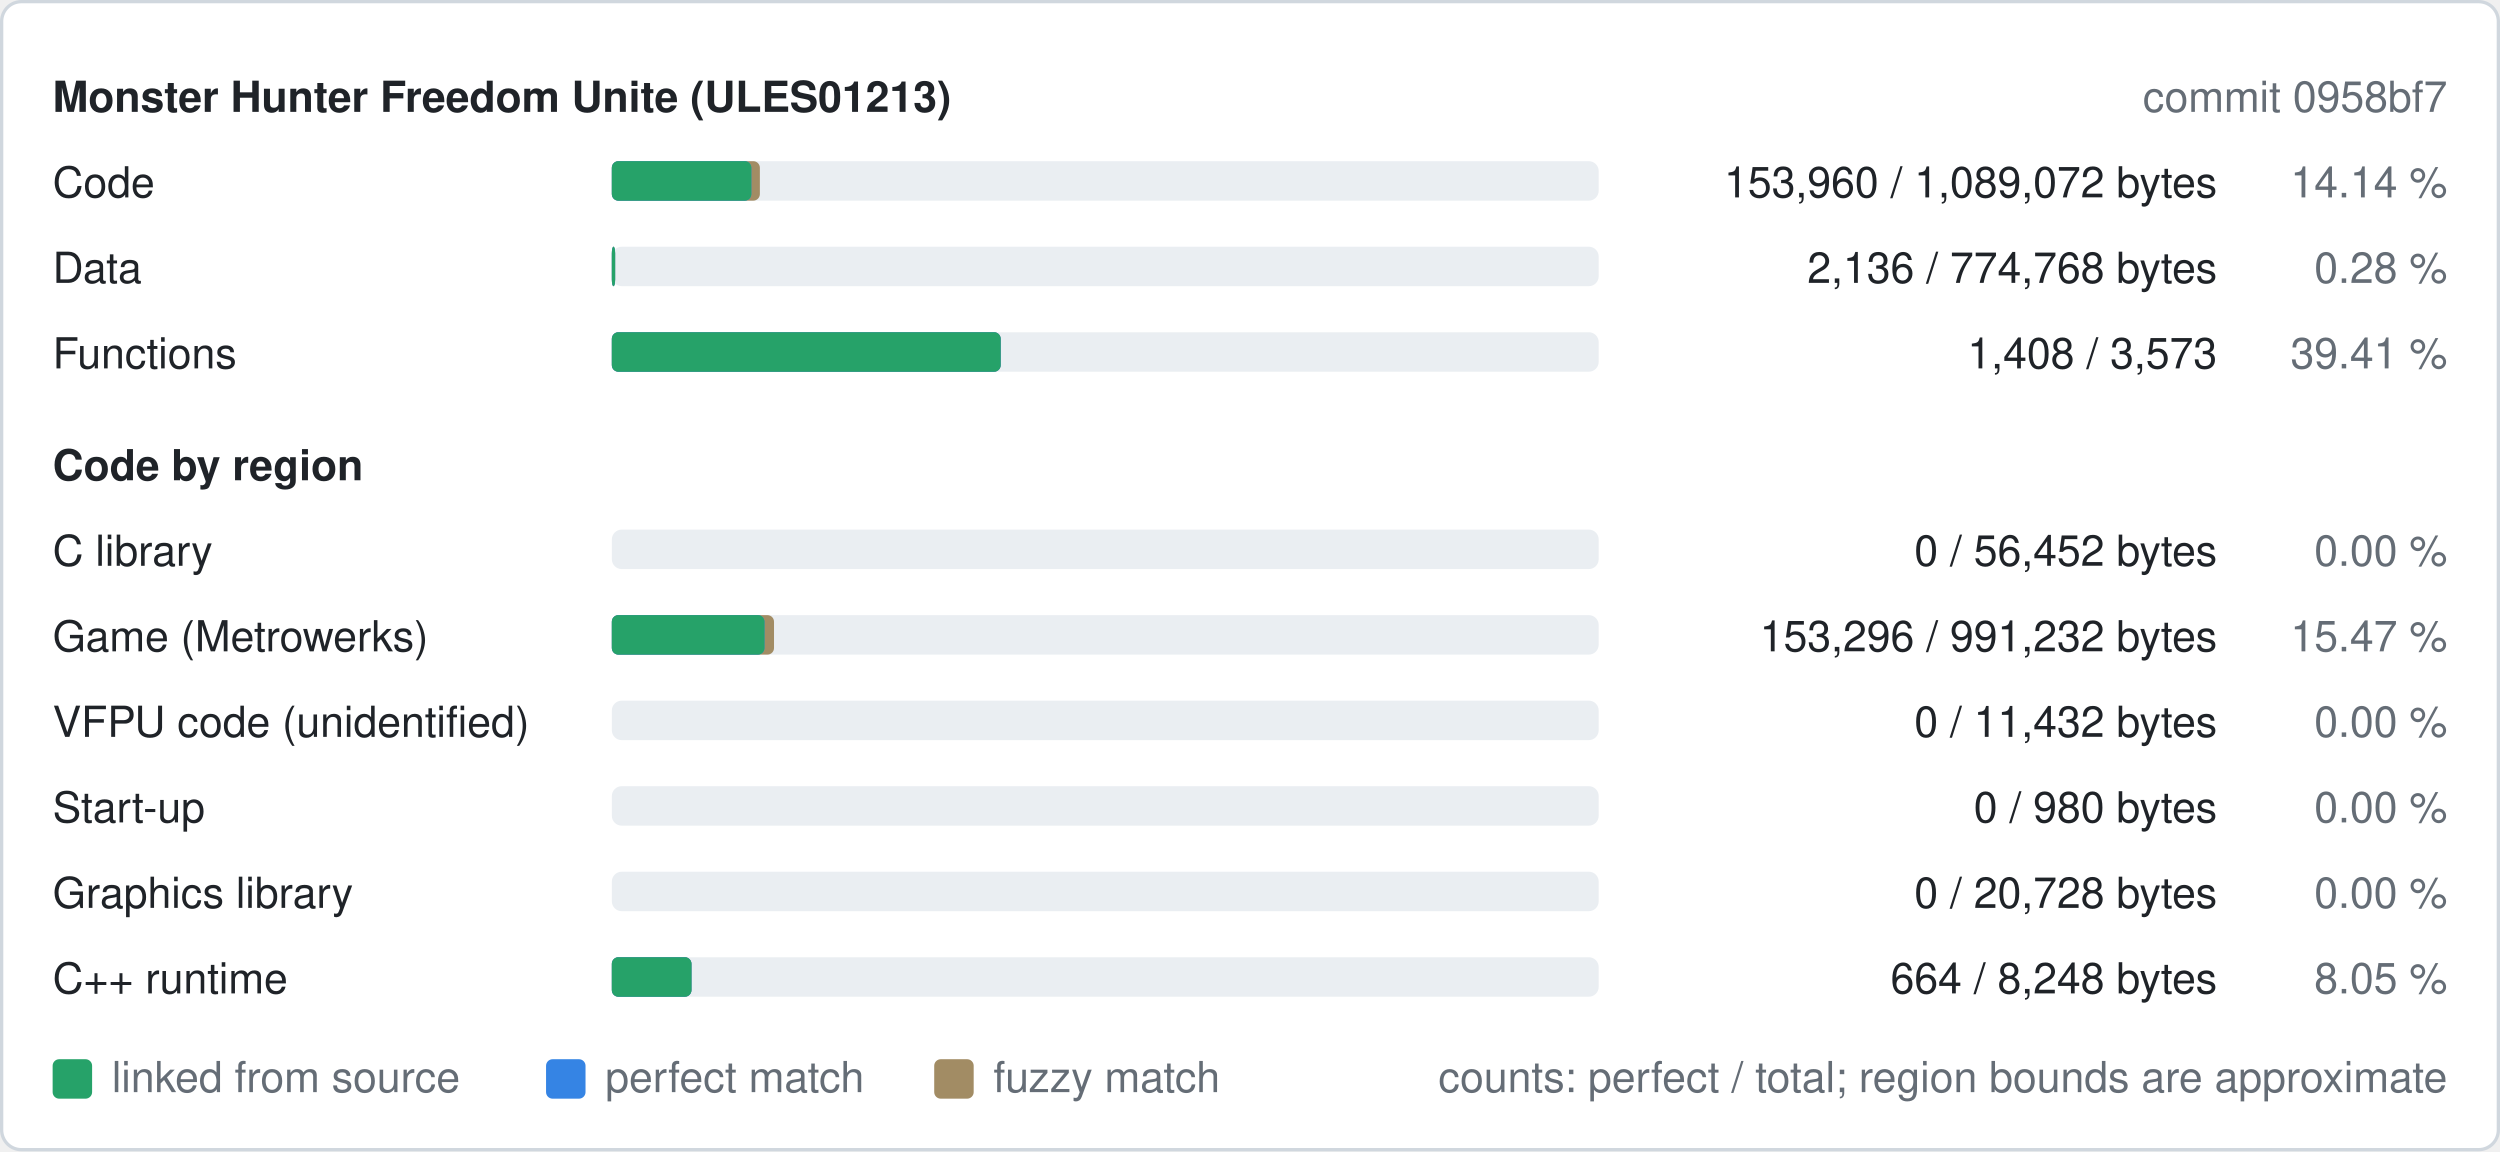
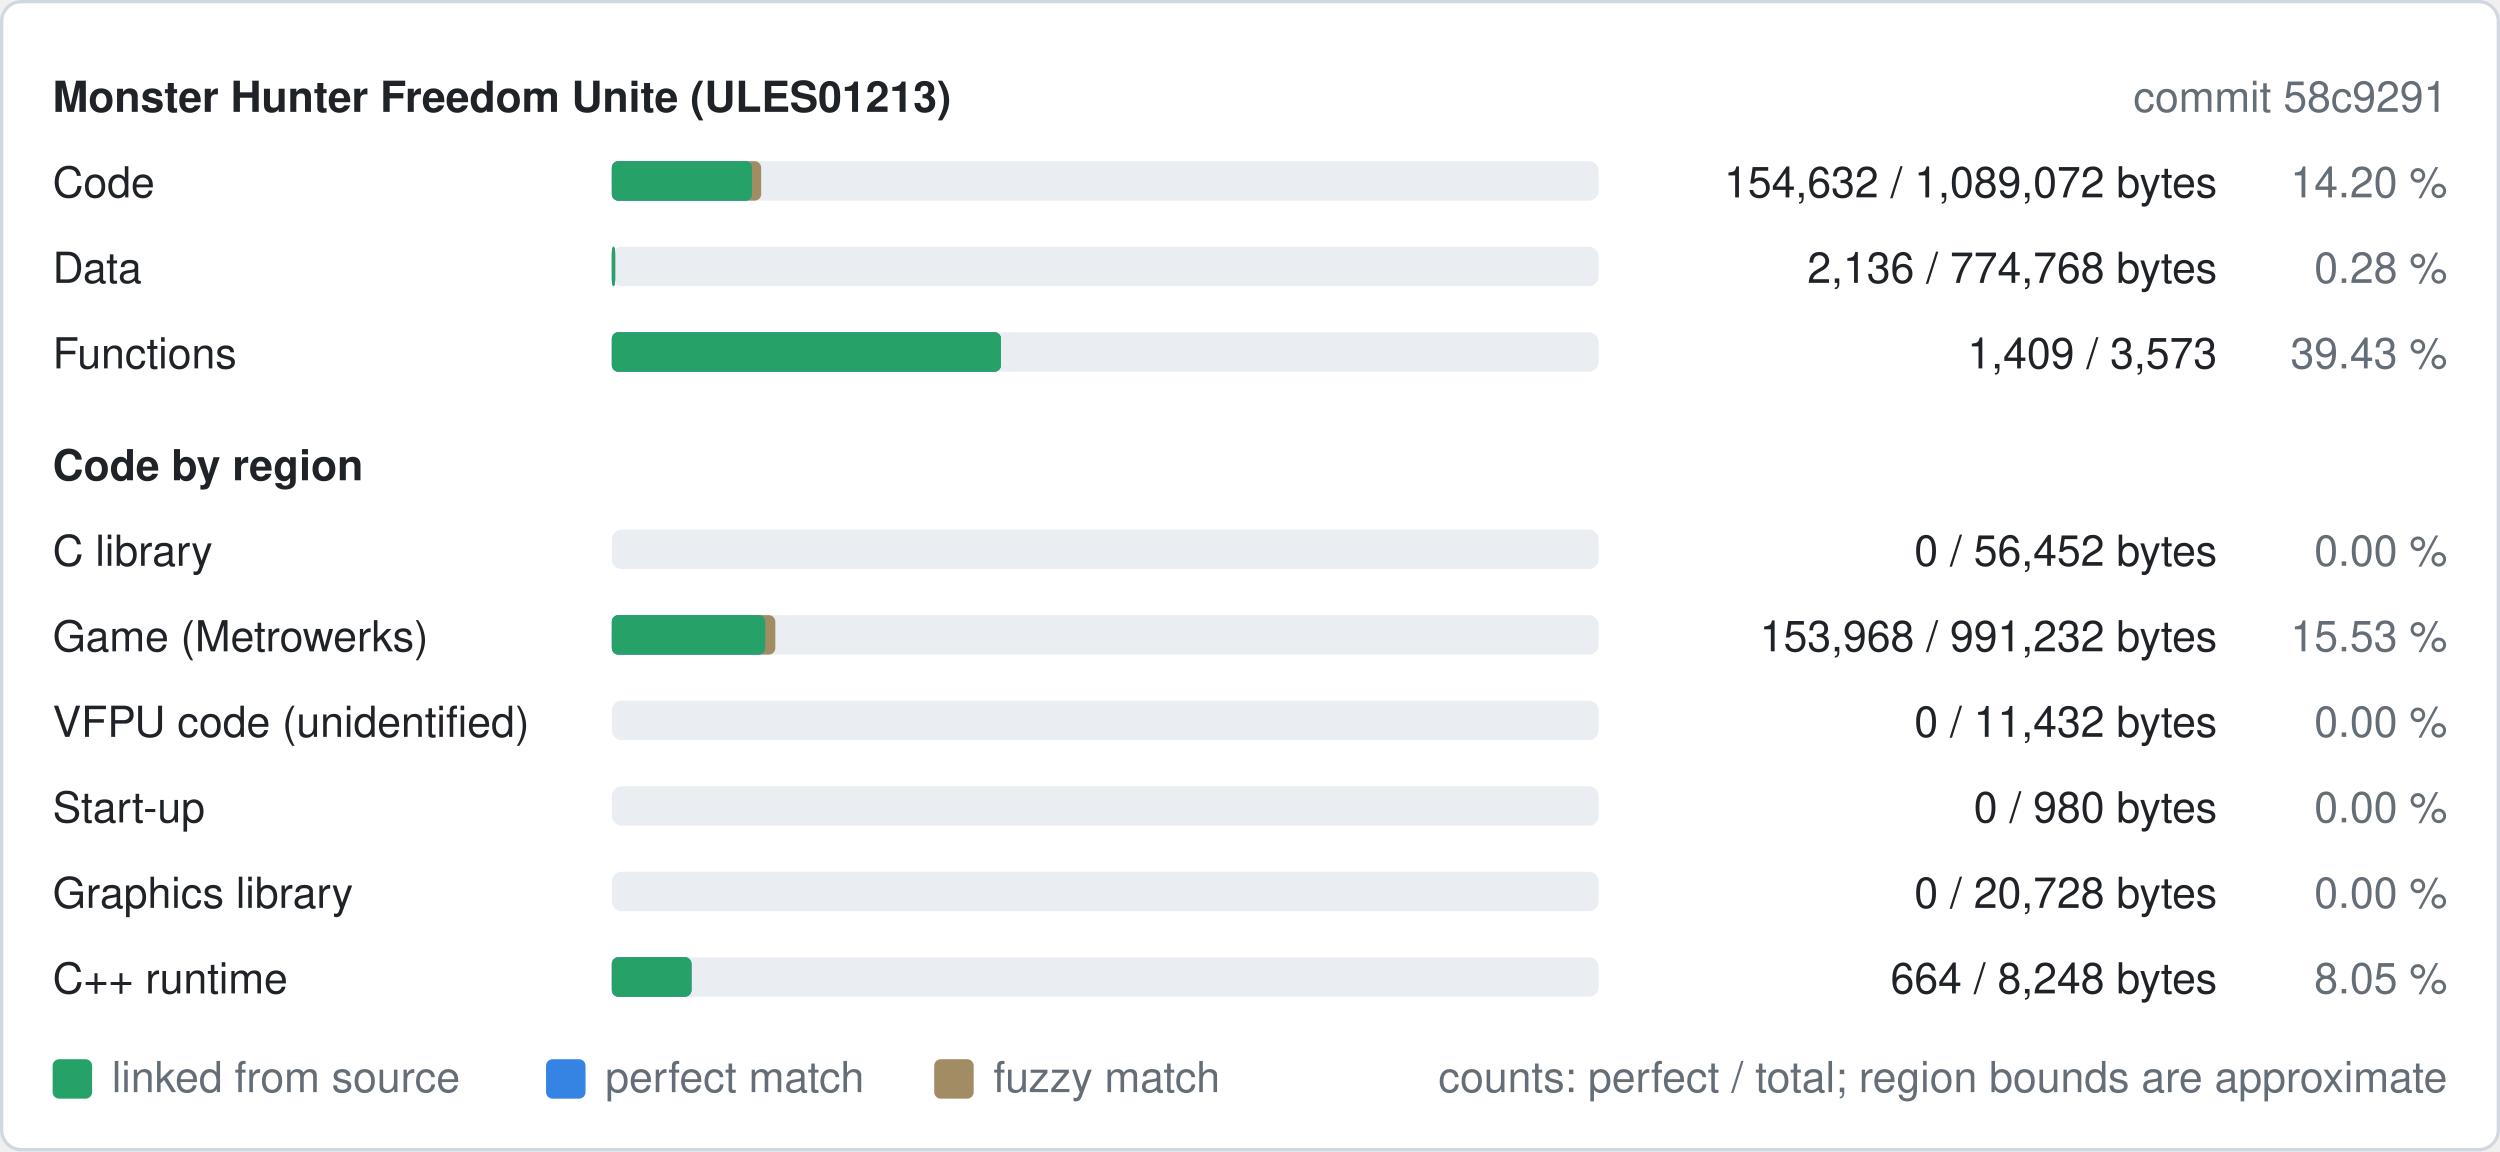
<svg xmlns="http://www.w3.org/2000/svg" width="760" height="350" viewBox="0 0 760 350" role="img" aria-label="Decompilation progress of ULES01213">
  <style>
text{font-family:-apple-system,BlinkMacSystemFont,"Segoe UI",Helvetica,Arial,sans-serif;font-size:13px}
.b{font-weight:600}
.bg{fill:#ffffff;stroke:#d0d7de}.t{fill:#1f2328}.m{fill:#656d76}.track{fill:#eaeef2}.fuzzy{fill:#a28c64}.perfect{fill:#3584e4}.linked{fill:#26a269}
@media (prefers-color-scheme: dark){.bg{fill:#0d1117;stroke:#30363d}.t{fill:#e6edf3}.m{fill:#8d96a0}.track{fill:#21262d}.fuzzy{fill:#a28c64}.perfect{fill:#3584e4}.linked{fill:#2ec27e}}
</style>
  <rect class="bg" x="0.5" y="0.5" width="759" height="349" rx="6" />
  <text class="t b" x="16" y="34">Monster Hunter Freedom Unite (ULES01213)</text>
-   <text class="m" x="744" y="34" text-anchor="end">commit 0958bf7</text>
+   <text class="m" x="744" y="34" text-anchor="end">commit 58c9291</text>
  <text class="t" x="16" y="60">Code</text>
  <rect class="track" x="186" y="49" width="300" height="12" rx="3" />
-   <rect class="fuzzy" x="186" y="49" width="45.0" height="12" rx="2" />
-   <rect class="perfect" x="186" y="49" width="42.4" height="12" rx="2" />
-   <rect class="linked" x="186" y="49" width="42.4" height="12" rx="2" />
-   <text class="t" x="674" y="60" text-anchor="end">153,960 / 1,089,072 bytes</text>
-   <text class="m" x="744" y="60" text-anchor="end">14.14 %</text>
+   <rect class="fuzzy" x="186" y="49" width="45.4" height="12" rx="2" />
+   <rect class="perfect" x="186" y="49" width="42.6" height="12" rx="2" />
+   <rect class="linked" x="186" y="49" width="42.6" height="12" rx="2" />
+   <text class="t" x="674" y="60" text-anchor="end">154,632 / 1,089,072 bytes</text>
+   <text class="m" x="744" y="60" text-anchor="end">14.20 %</text>
  <text class="t" x="16" y="86">Data</text>
  <rect class="track" x="186" y="75" width="300" height="12" rx="3" />
  <rect class="fuzzy" x="186" y="75" width="1.0" height="12" rx="2" />
  <rect class="perfect" x="186" y="75" width="1.0" height="12" rx="2" />
  <rect class="linked" x="186" y="75" width="1.0" height="12" rx="2" />
  <text class="t" x="674" y="86" text-anchor="end">2,136 / 774,768 bytes</text>
  <text class="m" x="744" y="86" text-anchor="end">0.28 %</text>
  <text class="t" x="16" y="112">Functions</text>
  <rect class="track" x="186" y="101" width="300" height="12" rx="3" />
-   <rect class="fuzzy" x="186" y="101" width="118.2" height="12" rx="2" />
-   <rect class="perfect" x="186" y="101" width="118.2" height="12" rx="2" />
-   <rect class="linked" x="186" y="101" width="118.2" height="12" rx="2" />
-   <text class="t" x="674" y="112" text-anchor="end">1,408 / 3,573</text>
-   <text class="m" x="744" y="112" text-anchor="end">39.41 %</text>
+   <rect class="fuzzy" x="186" y="101" width="118.3" height="12" rx="2" />
+   <rect class="perfect" x="186" y="101" width="118.3" height="12" rx="2" />
+   <rect class="linked" x="186" y="101" width="118.3" height="12" rx="2" />
+   <text class="t" x="674" y="112" text-anchor="end">1,409 / 3,573</text>
+   <text class="m" x="744" y="112" text-anchor="end">39.43 %</text>
  <text class="t b" x="16" y="146">Code by region</text>
  <text class="t" x="16" y="172">C library</text>
  <rect class="track" x="186" y="161" width="300" height="12" rx="3" />
  <text class="t" x="674" y="172" text-anchor="end">0 / 56,452 bytes</text>
  <text class="m" x="744" y="172" text-anchor="end">0.00 %</text>
  <text class="t" x="16" y="198">Game (Metrowerks)</text>
  <rect class="track" x="186" y="187" width="300" height="12" rx="3" />
-   <rect class="fuzzy" x="186" y="187" width="49.3" height="12" rx="2" />
-   <rect class="perfect" x="186" y="187" width="46.4" height="12" rx="2" />
-   <rect class="linked" x="186" y="187" width="46.4" height="12" rx="2" />
-   <text class="t" x="674" y="198" text-anchor="end">153,296 / 991,232 bytes</text>
-   <text class="m" x="744" y="198" text-anchor="end">15.47 %</text>
+   <rect class="fuzzy" x="186" y="187" width="49.7" height="12" rx="2" />
+   <rect class="perfect" x="186" y="187" width="46.6" height="12" rx="2" />
+   <rect class="linked" x="186" y="187" width="46.6" height="12" rx="2" />
+   <text class="t" x="674" y="198" text-anchor="end">153,968 / 991,232 bytes</text>
+   <text class="m" x="744" y="198" text-anchor="end">15.53 %</text>
  <text class="t" x="16" y="224">VFPU code (unidentified)</text>
  <rect class="track" x="186" y="213" width="300" height="12" rx="3" />
  <text class="t" x="674" y="224" text-anchor="end">0 / 11,432 bytes</text>
  <text class="m" x="744" y="224" text-anchor="end">0.00 %</text>
  <text class="t" x="16" y="250">Start-up</text>
  <rect class="track" x="186" y="239" width="300" height="12" rx="3" />
  <text class="t" x="674" y="250" text-anchor="end">0 / 980 bytes</text>
  <text class="m" x="744" y="250" text-anchor="end">0.00 %</text>
  <text class="t" x="16" y="276">Graphics library</text>
  <rect class="track" x="186" y="265" width="300" height="12" rx="3" />
  <text class="t" x="674" y="276" text-anchor="end">0 / 20,728 bytes</text>
  <text class="m" x="744" y="276" text-anchor="end">0.00 %</text>
  <text class="t" x="16" y="302">C++ runtime</text>
  <rect class="track" x="186" y="291" width="300" height="12" rx="3" />
  <rect class="fuzzy" x="186" y="291" width="24.2" height="12" rx="2" />
  <rect class="perfect" x="186" y="291" width="24.2" height="12" rx="2" />
  <rect class="linked" x="186" y="291" width="24.2" height="12" rx="2" />
  <text class="t" x="674" y="302" text-anchor="end">664 / 8,248 bytes</text>
  <text class="m" x="744" y="302" text-anchor="end">8.05 %</text>
  <rect class="linked" x="16" y="322" width="12" height="12" rx="2" />
  <text class="m" x="34" y="332">linked from source</text>
  <rect class="perfect" x="166" y="322" width="12" height="12" rx="2" />
  <text class="m" x="184" y="332">perfect match</text>
  <rect class="fuzzy" x="284" y="322" width="12" height="12" rx="2" />
  <text class="m" x="302" y="332">fuzzy match</text>
  <text class="m" x="744" y="332" text-anchor="end">counts: perfect / total; region bounds are approximate</text>
</svg>
